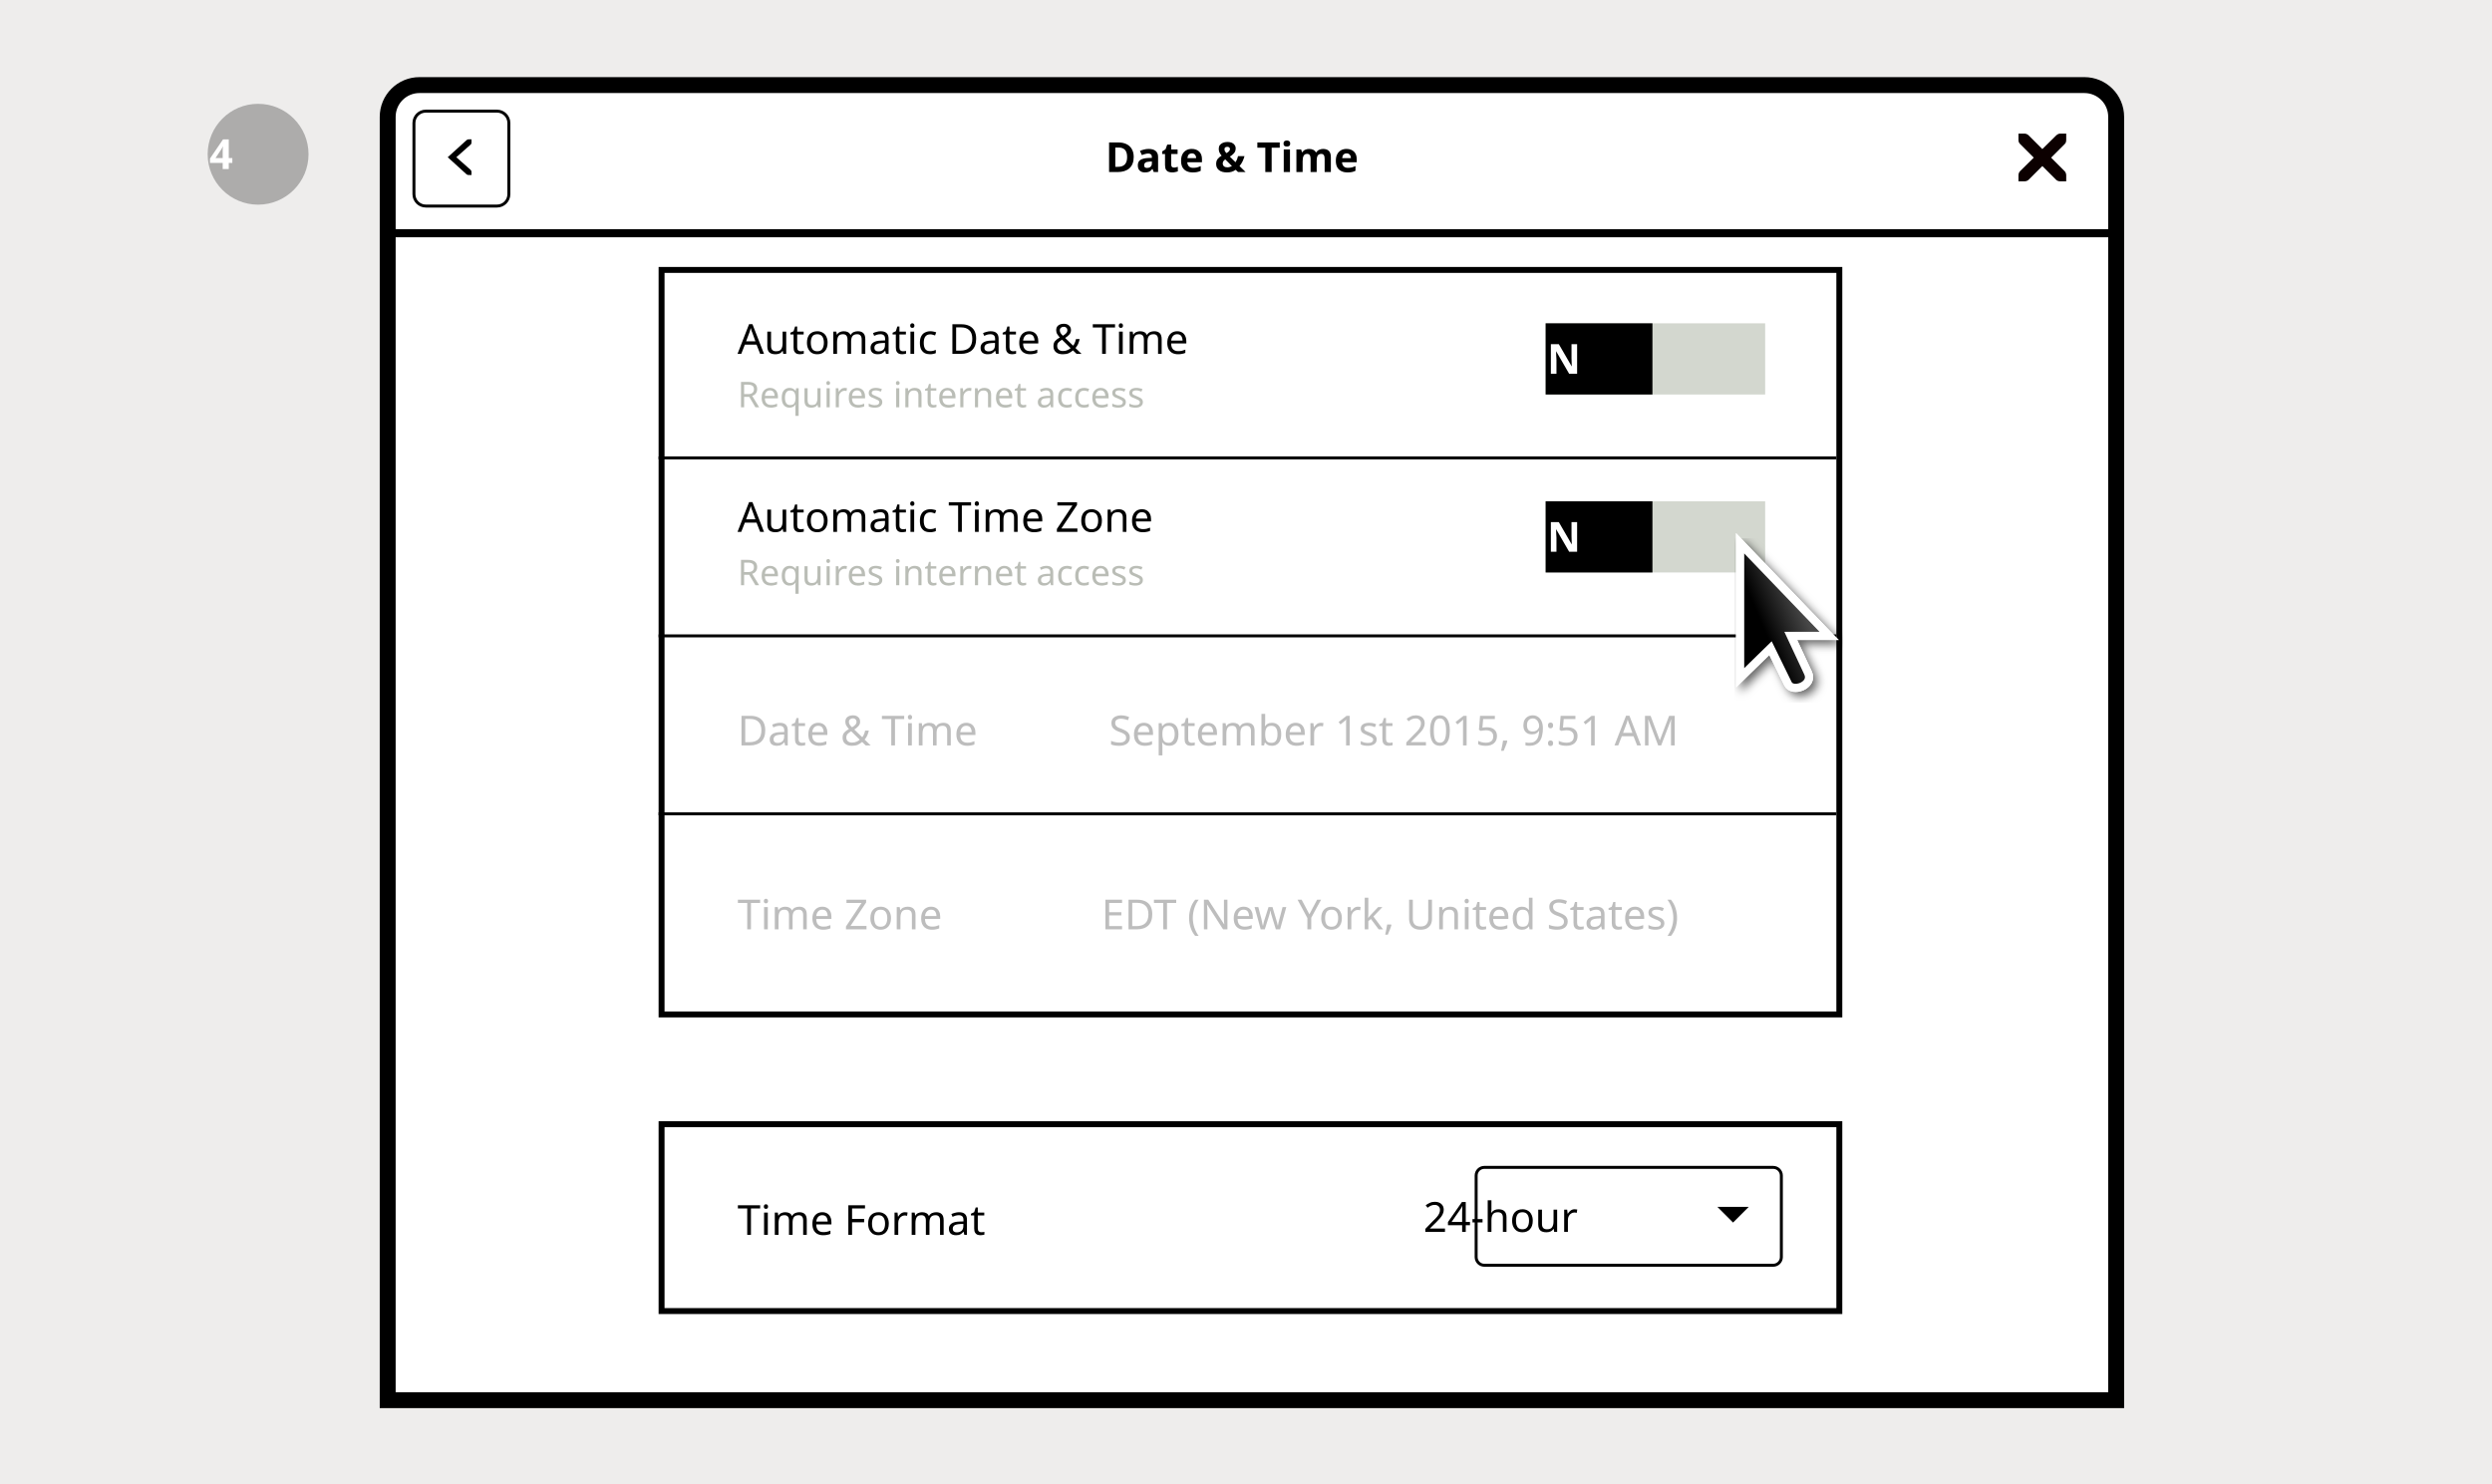
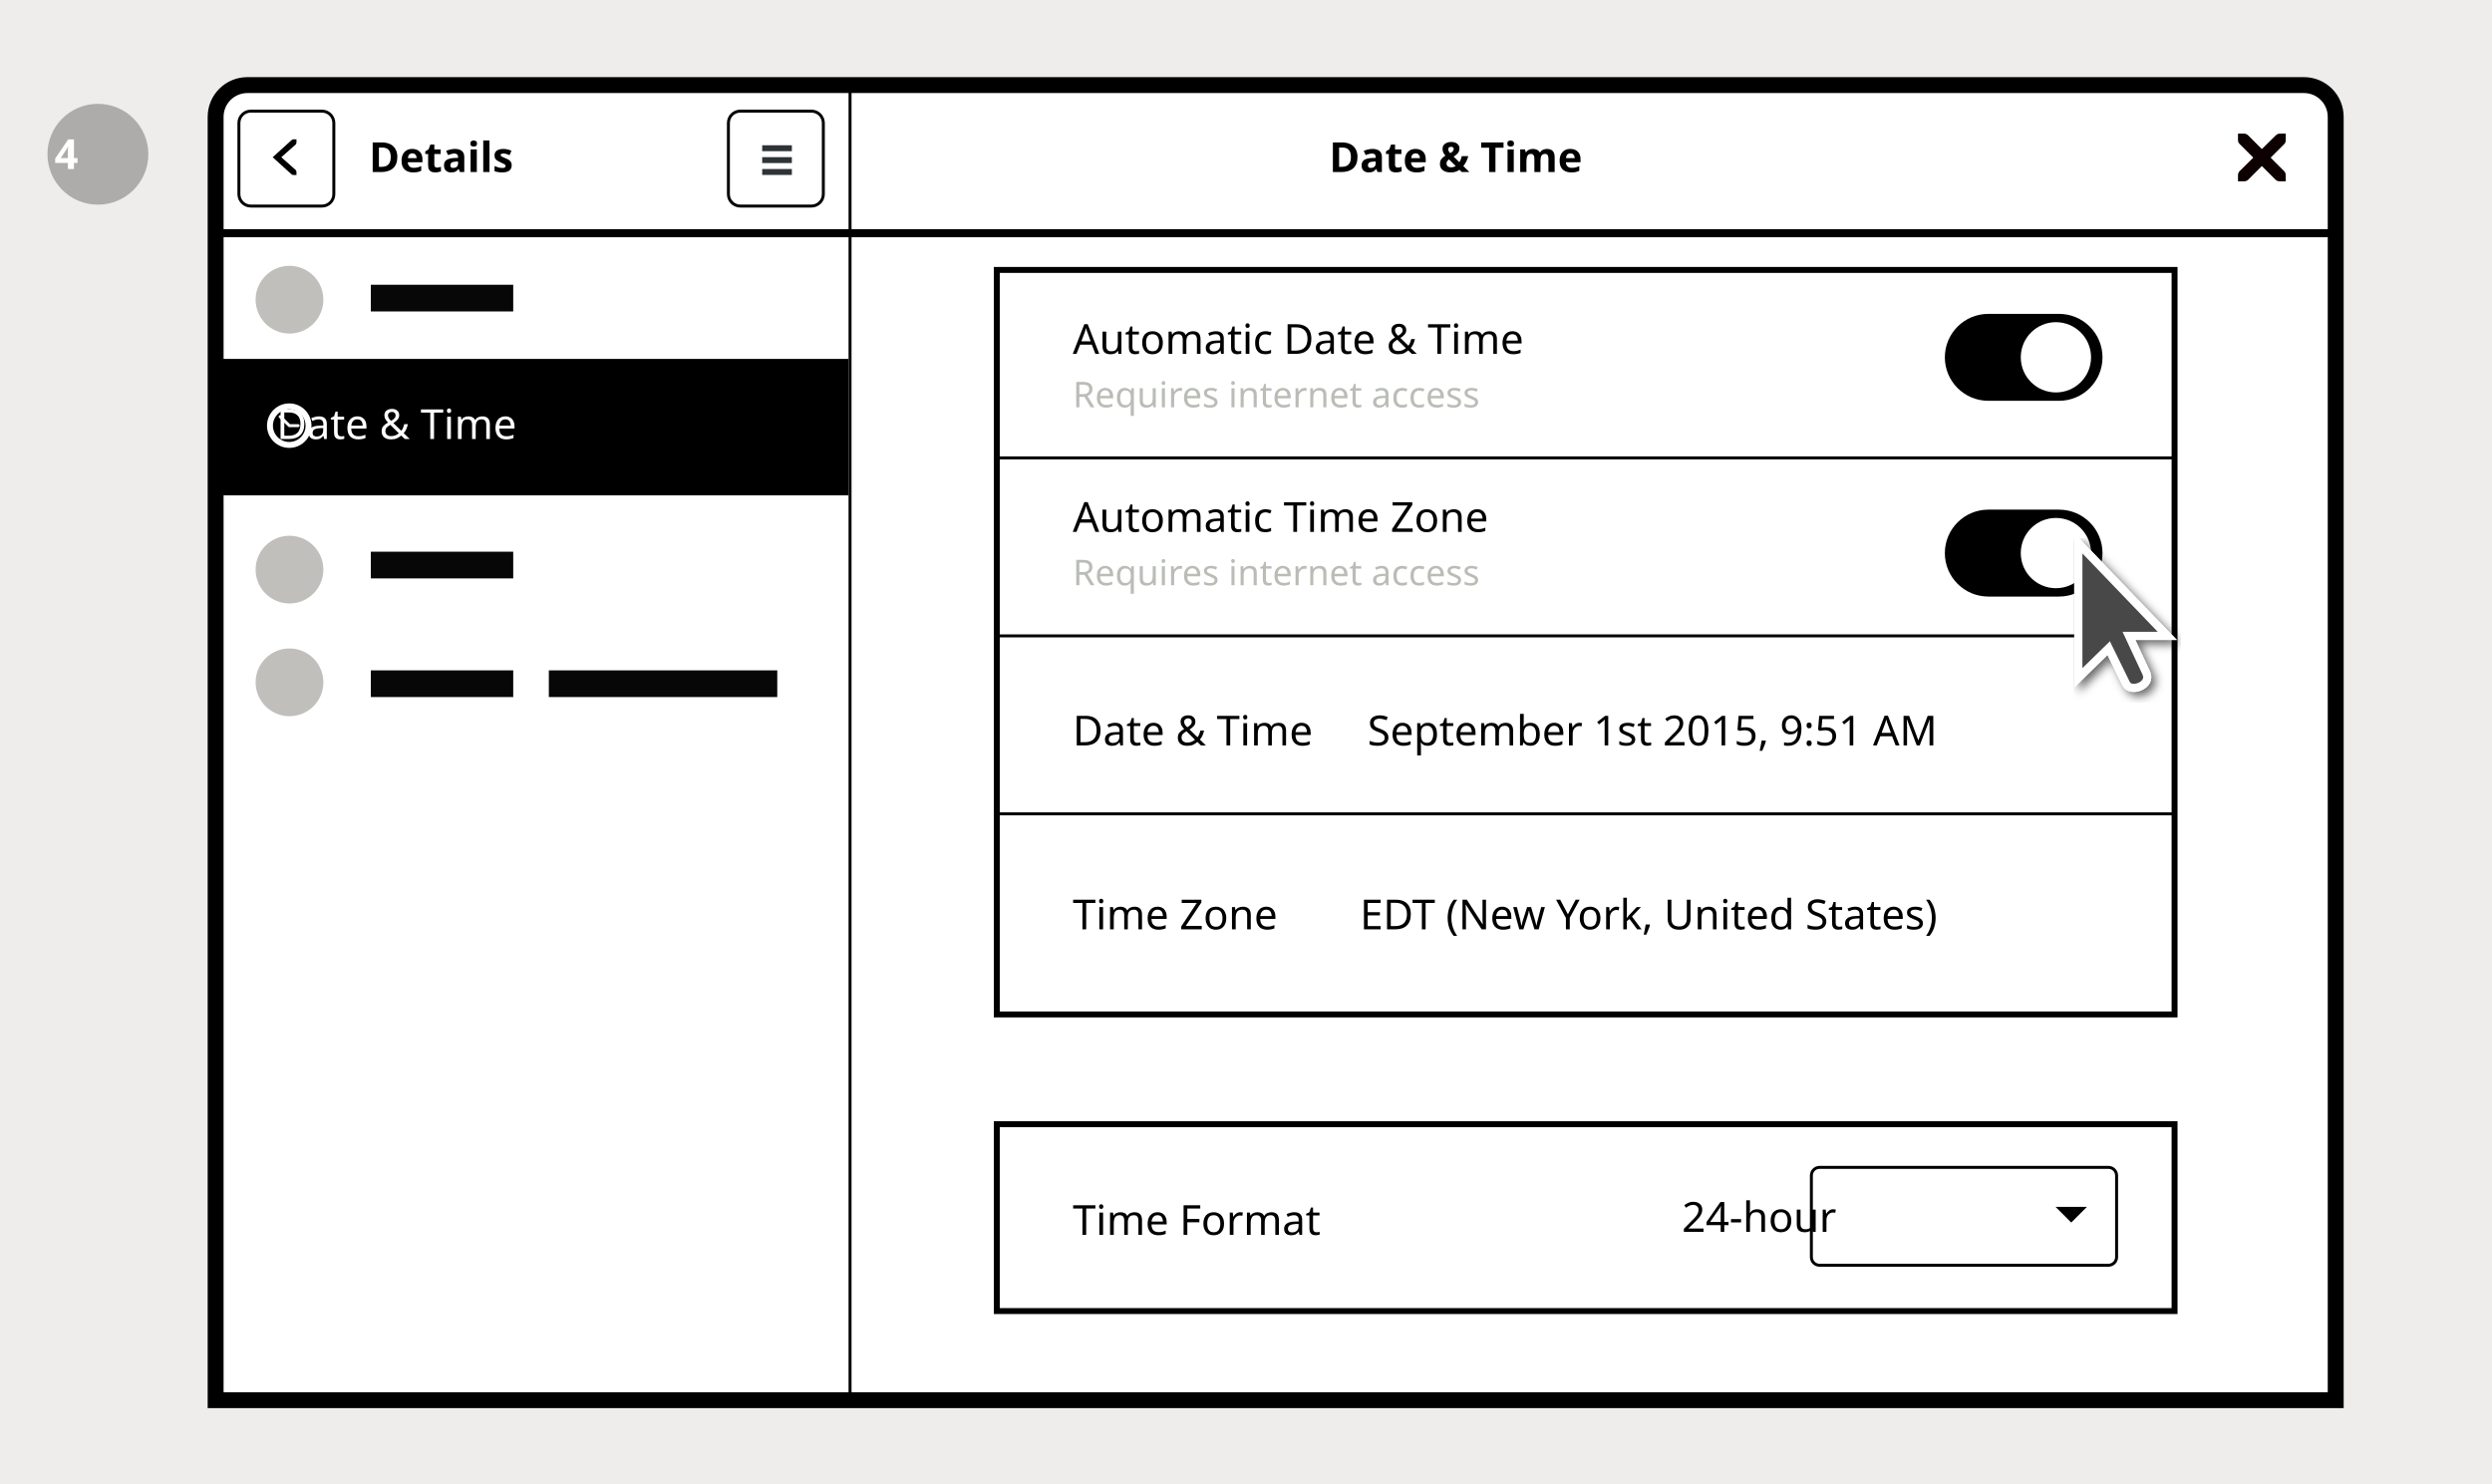
<svg xmlns="http://www.w3.org/2000/svg" xmlns:ns1="http://www.openswatchbook.org/uri/2009/osb" xmlns:xlink="http://www.w3.org/1999/xlink" width="840" height="500" id="svg10075" version="1.1">
  <defs id="defs10077">
    <linearGradient ns1:paint="gradient" id="RHEL7">
      <stop id="stop13323" offset="0" style="stop-color:#a3dbe8;stop-opacity:1;" />
      <stop id="stop13325" offset="1" style="stop-color:#a3dbe8;stop-opacity:1;" />
    </linearGradient>
    <linearGradient id="GNOME" ns1:paint="gradient">
      <stop style="stop-color:#eeedec;stop-opacity:1;" offset="0" id="stop11074" />
      <stop style="stop-color:#eeedec;stop-opacity:1" offset="1" id="stop11076" />
    </linearGradient>
    <linearGradient id="BLANK" ns1:paint="gradient">
      <stop style="stop-color:#eeedec;stop-opacity:0;" offset="0" id="stop7012" />
      <stop style="stop-color:#eeedec;stop-opacity:0" offset="1" id="stop7014" />
    </linearGradient>
    <linearGradient xlink:href="#GNOME" id="linearGradient7064" gradientTransform="matrix(1.183438,0,0,0.896461,5.70167,415.6038)" x1="-18.338" y1="490.549" x2="713.429" y2="490.549" gradientUnits="userSpaceOnUse" />
    <linearGradient xlink:href="#linearGradient5716" id="linearGradient5885" x1="29.09" y1="11.773" x2="33.971" y2="9.709" gradientUnits="userSpaceOnUse" />
    <linearGradient id="linearGradient5716">
      <stop style="stop-color:#000000;stop-opacity:1;" offset="0" id="stop5718" />
      <stop style="stop-color:#484848;stop-opacity:1;" offset="1" id="stop5720" />
    </linearGradient>
    <linearGradient xlink:href="#linearGradient5716" id="linearGradient17441" x1="29.09" y1="11.773" x2="33.971" y2="9.709" gradientUnits="userSpaceOnUse" />
    <linearGradient id="linearGradient17443">
      <stop style="stop-color:#000000;stop-opacity:1;" offset="0" id="stop17445" />
      <stop style="stop-color:#484848;stop-opacity:1;" offset="1" id="stop17447" />
    </linearGradient>
    <linearGradient y2="9.709" x2="33.971" y1="11.773" x1="29.09" gradientUnits="userSpaceOnUse" id="linearGradient17453" xlink:href="#linearGradient5716" />
    <linearGradient y2="9.709" x2="33.971" y1="11.773" x1="29.09" gradientUnits="userSpaceOnUse" id="linearGradient17455" xlink:href="#linearGradient5716" />
    <filter color-interpolation-filters="sRGB" x="-0.103" width="1.206" y="-0.065" height="1.131" id="filter5601">
      <feGaussianBlur stdDeviation="0.611" id="feGaussianBlur5603" />
    </filter>
-     <linearGradient y2="9.709" x2="33.971" y1="11.773" x1="29.09" gradientUnits="userSpaceOnUse" id="linearGradient17453-7" xlink:href="#linearGradient5716-4" />
+     <linearGradient y2="9.709" x2="33.971" y1="11.773" x1="29.09" gradientUnits="userSpaceOnUse" id="linearGradient17453-7" xlink:href="#linearGradient5716-4" gradientTransform="matrix(1.028173,0,0,1.028173,637.1435,666.9384)" />
    <linearGradient id="linearGradient5716-4">
      <stop style="stop-color:#000000;stop-opacity:1;" offset="0" id="stop5718-1" />
      <stop style="stop-color:#484848;stop-opacity:1;" offset="1" id="stop5720-6" />
    </linearGradient>
-     <linearGradient y2="9.709" x2="33.971" y1="11.773" x1="29.09" gradientUnits="userSpaceOnUse" id="linearGradient17455-1" xlink:href="#linearGradient5716-4" />
+     <linearGradient y2="9.709" x2="33.971" y1="11.773" x1="29.09" gradientUnits="userSpaceOnUse" id="linearGradient17455-1" xlink:href="#linearGradient5716-4" gradientTransform="matrix(1.028173,0,0,1.028173,637.1435,666.9384)" />
    <linearGradient id="linearGradient16929">
      <stop style="stop-color:#000000;stop-opacity:1;" offset="0" id="stop16931" />
      <stop style="stop-color:#484848;stop-opacity:1;" offset="1" id="stop16933" />
    </linearGradient>
  </defs>
  <g id="layer1" transform="translate(0,-992.3622)">
    <rect style="fill:url(#linearGradient7064)" id="background" width="866" height="656" x="-16" y="855.362" />
  </g>
  <g id="layer2" transform="translate(0,-540)">
-     <g id="g11020" transform="translate(-35,-139.3622)">
-       <path transform="translate(2,453.3622)" d="m 137,278 a 17,17 0 0 1 -17,17 17,17 0 0 1 -17,-17 17,17 0 0 1 17,-17 17,17 0 0 1 17,17 z" id="path11014" style="color:#000000;fill:#000000;fill-opacity:0.275;stroke:none;stroke-width:1.07;marker:none;visibility:visible;display:inline;overflow:visible;enable-background:accumulate" />
-       <text id="text11016" y="736.362" x="122.293" style="font-style:normal;font-variant:normal;font-weight:bold;font-stretch:normal;font-size:14px;line-height:125%;font-family:Cantarell;-inkscape-font-specification:'Cantarell Bold';text-align:center;letter-spacing:0px;word-spacing:0px;writing-mode:lr-tb;text-anchor:middle;fill:#ffffff;fill-opacity:1;stroke:none" xml:space="preserve">
-         <tspan y="736.362" x="122.293" id="tspan11018">4</tspan>
+     <g id="g11020" transform="translate(-89,-139.3622)">
+       <circle transform="translate(2,453.3622)" id="path11014" style="color:#000000;display:inline;overflow:visible;visibility:visible;fill:#000000;fill-opacity:0.275;stroke:none;stroke-width:1.07;marker:none;enable-background:accumulate" cx="120" cy="278" r="17" />
+       <text id="text11016" y="736.362" x="122.293" style="font-style:normal;font-variant:normal;font-weight:bold;font-stretch:normal;line-height:0%;font-family:Cantarell;-inkscape-font-specification:'Cantarell Bold';text-align:center;letter-spacing:0px;word-spacing:0px;writing-mode:lr-tb;text-anchor:middle;fill:#ffffff;fill-opacity:1;stroke:none" xml:space="preserve">
+         <tspan y="736.362" x="122.293" id="tspan11018" style="font-size:14px;line-height:1.25">4</tspan>
      </text>
    </g>
    <g style="display:inline" id="g4890" transform="matrix(2.683333,0,0,2.683333,-1275.51,-1072.854)">
-       <path style="display:inline;fill:#ffffff;fill-opacity:1;stroke:#000000;stroke-width:2;stroke-miterlimit:4;stroke-opacity:1" d="m 528.047,611.753 209.13,0 c 2.216,0 4,1.784 4,4 l 0,161.23 -4,0 -209.13,0 -4,0 0,-161.23 c 0,-2.216 1.784,-4 4,-4 z" id="path5430" />
-       <path id="path5361" d="m 524.598,630.362 c 212.461,0 216.298,0 216.298,0" style="display:inline;fill:none;stroke:#000000;stroke-width:1.015;stroke-linecap:butt;stroke-linejoin:miter;stroke-miterlimit:4;stroke-dasharray:none;stroke-opacity:1" />
-       <g style="display:inline;fill:#0c0000;fill-opacity:1" transform="matrix(0.7499781,0,0,0.7499781,725.9032,614.8478)" id="g5363">
-         <g transform="translate(-60,-518)" id="g5365" style="display:inline;fill:#0c0000;fill-opacity:1" />
-         <g style="fill:#0c0000;fill-opacity:1" transform="translate(-60,-518)" id="g5367" />
-         <g style="fill:#0c0000;fill-opacity:1" transform="translate(-60,-518)" id="g5369" />
-         <g style="fill:#0c0000;fill-opacity:1" transform="translate(-60,-518)" id="g5371">
-           <g transform="translate(19,-242)" id="g5373" style="display:inline;fill:#0c0000;fill-opacity:1">
-             <path d="m 45,764 1,0 c 0.01,-1.2e-4 0.021,-4.6e-4 0.031,0 0.255,0.011 0.51,0.129 0.688,0.312 L 49,766.594 51.312,764.312 C 51.578,764.082 51.759,764.007 52,764 l 1,0 0,1 c 0,0.286 -0.034,0.551 -0.25,0.75 l -2.281,2.281 2.25,2.25 C 52.907,770.469 53,770.735 53,771 l 0,1 -1,0 c -0.265,-10e-6 -0.531,-0.093 -0.719,-0.281 L 49,769.438 46.719,771.719 C 46.531,771.907 46.265,772 46,772 l -1,0 0,-1 c -3e-6,-0.265 0.093,-0.531 0.281,-0.719 l 2.281,-2.25 L 45.281,765.75 C 45.071,765.555 44.978,765.281 45,765 l 0,-1 z" id="path5375" style="color:#bebebe;font-style:normal;font-variant:normal;font-weight:normal;font-stretch:normal;font-size:xx-small;line-height:normal;font-family:'Andale Mono';-inkscape-font-specification:'Andale Mono';text-indent:0;text-align:start;text-decoration:none;text-decoration-line:none;letter-spacing:normal;word-spacing:normal;text-transform:none;direction:ltr;block-progression:tb;writing-mode:lr-tb;text-anchor:start;display:inline;overflow:visible;visibility:visible;fill:#0c0000;fill-opacity:1;fill-rule:nonzero;stroke:none;stroke-width:1.781;marker:none;enable-background:new" />
-           </g>
-         </g>
-         <g style="fill:#0c0000;fill-opacity:1" transform="translate(-60,-518)" id="g5377" />
-         <g style="fill:#0c0000;fill-opacity:1" transform="translate(-60,-518)" id="g5379" />
-         <g style="fill:#0c0000;fill-opacity:1" transform="translate(-60,-518)" id="g5381" />
-       </g>
-       <text xml:space="preserve" style="font-style:normal;font-variant:normal;font-weight:bold;font-stretch:normal;font-size:5.217px;line-height:125%;font-family:Cantarell;-inkscape-font-specification:'Cantarell Bold';text-align:center;letter-spacing:0px;word-spacing:0px;writing-mode:lr-tb;text-anchor:middle;display:inline;fill:#000000;fill-opacity:1;stroke:none" x="634.848" y="622.678" id="text12012">
-         <tspan id="tspan12014" x="634.848" y="622.678">Date &amp; Time</tspan>
+       <path style="display:inline;fill:#ffffff;fill-opacity:1;stroke:#000000;stroke-width:2;stroke-miterlimit:4;stroke-opacity:1" d="m 506.432,611.753 h 258.323 c 2.216,0 4,1.784 4,4 v 161.23 h -4 -258.323 -4 V 615.753 c 0,-2.216 1.784,-4 4,-4 z" id="path5430" />
+       <path id="path5361" d="M 502.983,630.362 H 768.474" style="display:inline;fill:none;stroke:#000000;stroke-width:1.015;stroke-linecap:butt;stroke-linejoin:miter;stroke-miterlimit:4;stroke-dasharray:none;stroke-opacity:1" />
+       <path style="color:#bebebe;font-style:normal;font-variant:normal;font-weight:normal;font-stretch:normal;font-size:xx-small;line-height:normal;font-family:'Andale Mono';-inkscape-font-specification:'Andale Mono';text-indent:0;text-align:start;text-decoration:none;text-decoration-line:none;letter-spacing:normal;word-spacing:normal;text-transform:none;writing-mode:lr-tb;direction:ltr;text-anchor:start;display:inline;overflow:visible;visibility:visible;fill:#0c0000;fill-opacity:1;fill-rule:nonzero;stroke:none;stroke-width:1.336;marker:none;enable-background:new" id="path5375" d="m 756.481,617.848 h 0.75 c 0.008,-9e-5 0.016,-3.5e-4 0.023,0 0.191,0.008 0.382,0.096 0.516,0.234 l 1.711,1.711 1.734,-1.711 c 0.199,-0.173 0.335,-0.229 0.516,-0.234 h 0.75 v 0.75 c 0,0.215 -0.026,0.413 -0.188,0.562 l -1.711,1.711 1.687,1.687 c 0.141,0.141 0.211,0.34 0.211,0.539 v 0.75 h -0.75 c -0.199,0 -0.398,-0.07 -0.539,-0.211 l -1.711,-1.711 -1.711,1.711 c -0.141,0.141 -0.34,0.211 -0.539,0.211 h -0.75 v -0.75 c 0,-0.199 0.07,-0.398 0.211,-0.539 l 1.711,-1.687 -1.711,-1.711 c -0.158,-0.146 -0.227,-0.352 -0.211,-0.562 z" />
+       <text xml:space="preserve" style="font-style:normal;font-variant:normal;font-weight:bold;font-stretch:normal;line-height:0%;font-family:Cantarell;-inkscape-font-specification:'Cantarell Bold';text-align:center;letter-spacing:0px;word-spacing:0px;writing-mode:lr-tb;text-anchor:middle;display:inline;fill:#000000;fill-opacity:1;stroke:none" x="669.134" y="622.678" id="text12012">
+         <tspan id="tspan12014" x="669.134" y="622.678" style="font-size:5.217px;line-height:1.25">Date &amp; Time</tspan>
      </text>
-       <rect style="color:#000000;clip-rule:nonzero;display:inline;overflow:visible;visibility:visible;opacity:1;isolation:auto;mix-blend-mode:normal;color-interpolation:sRGB;color-interpolation-filters:linearRGB;solid-color:#000000;solid-opacity:1;fill:#ffffff;fill-opacity:1;fill-rule:nonzero;stroke:#000000;stroke-width:0.745;stroke-linecap:butt;stroke-linejoin:miter;stroke-miterlimit:4;stroke-dasharray:none;stroke-dashoffset:0;stroke-opacity:1;marker:none;marker-start:none;marker-mid:none;marker-end:none;paint-order:normal;color-rendering:auto;image-rendering:auto;shape-rendering:auto;text-rendering:auto;enable-background:accumulate" id="rect9293" width="147.95" height="93.54" x="558.451" y="634.977" rx="0" ry="0" />
-       <text xml:space="preserve" style="font-style:normal;font-variant:normal;font-weight:normal;font-stretch:normal;font-size:5.217px;line-height:125%;font-family:Cantarell;-inkscape-font-specification:'Cantarell, Normal';text-align:start;letter-spacing:0px;word-spacing:0px;writing-mode:lr;text-anchor:start;display:inline;fill:#000000;fill-opacity:1;stroke:none;" x="567.994" y="645.524" id="text26176">
-         <tspan id="tspan26178" x="567.994" y="645.524">Automatic Date &amp; Time</tspan>
+       <rect style="color:#000000;clip-rule:nonzero;display:inline;overflow:visible;visibility:visible;opacity:1;isolation:auto;mix-blend-mode:normal;color-interpolation:sRGB;color-interpolation-filters:linearRGB;solid-color:#000000;solid-opacity:1;fill:#ffffff;fill-opacity:1;fill-rule:nonzero;stroke:#000000;stroke-width:0.745;stroke-linecap:butt;stroke-linejoin:miter;stroke-miterlimit:4;stroke-dasharray:none;stroke-dashoffset:0;stroke-opacity:1;marker:none;marker-start:none;marker-mid:none;marker-end:none;paint-order:normal;color-rendering:auto;image-rendering:auto;shape-rendering:auto;text-rendering:auto;enable-background:accumulate" id="rect9293" width="147.95" height="93.54" x="600.563" y="634.977" rx="0" ry="0" />
+       <text xml:space="preserve" style="font-style:normal;font-variant:normal;font-weight:normal;font-stretch:normal;line-height:0%;font-family:Cantarell;-inkscape-font-specification:'Cantarell, Normal';text-align:start;letter-spacing:0px;word-spacing:0px;writing-mode:lr-tb;text-anchor:start;display:inline;fill:#000000;fill-opacity:1;stroke:none" x="610.106" y="645.524" id="text26176">
+         <tspan id="tspan26178" x="610.106" y="645.524" style="font-size:5.217px;line-height:1.25">Automatic Date &amp; Time</tspan>
      </text>
-       <text id="text26182" y="652.232" x="567.994" style="font-style:normal;font-variant:normal;font-weight:normal;font-stretch:normal;font-size:4.472px;line-height:125%;font-family:Cantarell;-inkscape-font-specification:Cantarell;text-align:start;letter-spacing:0px;word-spacing:0px;writing-mode:lr-tb;text-anchor:start;display:inline;fill:#babdb6;fill-opacity:1;stroke:none;" xml:space="preserve">
-         <tspan y="652.232" x="567.994" id="tspan26184">Requires internet access</tspan>
+       <text id="text26182" y="652.232" x="610.106" style="font-style:normal;font-variant:normal;font-weight:normal;font-stretch:normal;line-height:0%;font-family:Cantarell;-inkscape-font-specification:Cantarell;text-align:start;letter-spacing:0px;word-spacing:0px;writing-mode:lr-tb;text-anchor:start;display:inline;fill:#babdb6;fill-opacity:1;stroke:none" xml:space="preserve">
+         <tspan y="652.232" x="610.106" id="tspan26184" style="font-size:4.472px;line-height:1.25">Requires internet access</tspan>
      </text>
      <g id="g9286" transform="translate(-17.51553,-52.91926)">
-         <g id="g3921" transform="matrix(0.3726708,0,0,0.3726708,493.0764,552.4813)" style="display:inline">
-           <rect style="fill:#d3d7cf;fill-opacity:1;stroke:none" id="rect3923" width="74" height="24" x="-594.422" y="-405.362" transform="scale(-1,-1)" />
-           <rect y="-405.362" x="-556.422" height="24" width="36" id="rect3925" style="fill:#000000;fill-opacity:1;stroke:none" transform="scale(-1,-1)" />
-         </g>
-         <text id="text28760" y="700.939" x="693.358" style="font-style:normal;font-variant:normal;font-weight:bold;font-stretch:normal;font-size:5.217px;line-height:125%;font-family:Cantarell;-inkscape-font-specification:'Cantarell Bold';text-align:center;letter-spacing:0px;word-spacing:0px;writing-mode:lr-tb;text-anchor:middle;display:inline;fill:#ffffff;fill-opacity:1;stroke:none" xml:space="preserve">
-           <tspan y="700.939" x="693.358" id="tspan28762">ON</tspan>
-         </text>
+         <g id="g3921" transform="matrix(0.3726708,0,0,0.3726708,493.0764,552.4813)" style="display:inline" />
      </g>
-       <g style="display:inline" id="g4705" transform="matrix(0.3726708,0,0,0.3726708,492.8318,424.7819)">
-         <rect transform="scale(-1,1)" style="color:#bebebe;display:inline;overflow:visible;visibility:visible;fill:none;stroke:none;stroke-width:1;marker:none;enable-background:new" id="rect10837-5-8-1" y="518" x="-116" height="16" width="16" />
-         <path style="color:#bebebe;font-style:normal;font-variant:normal;font-weight:normal;font-stretch:normal;font-size:medium;line-height:normal;font-family:'Andale Mono';-inkscape-font-specification:'Andale Mono';text-indent:0;text-align:start;text-decoration:none;text-decoration-line:none;letter-spacing:normal;word-spacing:normal;text-transform:none;direction:ltr;block-progression:tb;writing-mode:lr-tb;text-anchor:start;display:inline;overflow:visible;visibility:visible;fill:#000000;fill-opacity:1;fill-rule:nonzero;stroke:none;stroke-width:1.781;marker:none;enable-background:new" id="path10839-9-9-5" d="m 112.014,520 -1,0 c -0.01,-1.2e-4 -0.021,-4.6e-4 -0.031,0 -0.255,0.011 -0.51,0.129 -0.688,0.312 l -6.298,5.719 6.298,5.719 c 0.188,0.188 0.453,0.281 0.719,0.281 l 1,0 0,-1 c 0,-0.265 -0.093,-0.531 -0.281,-0.719 l -4.829,-4.281 4.829,-4.281 c 0.211,-0.195 0.303,-0.469 0.281,-0.75 z" />
+       <rect width="5.963" height="5.963" x="-514.074" y="617.825" id="rect10837-5-8-1" style="color:#bebebe;display:inline;overflow:visible;visibility:visible;fill:none;stroke:none;stroke-width:0.373;marker:none;enable-background:new" transform="scale(-1,1)" />
+       <path d="m 512.588,618.571 h -0.373 c -0.004,-4e-5 -0.008,-1.7e-4 -0.012,0 -0.095,0.004 -0.19,0.048 -0.256,0.116 l -2.347,2.131 2.347,2.131 c 0.07,0.07 0.169,0.105 0.268,0.105 h 0.373 v -0.373 c 0,-0.099 -0.035,-0.198 -0.105,-0.268 l -1.8,-1.595 1.8,-1.595 c 0.079,-0.072 0.113,-0.175 0.105,-0.28 z" id="path10839-9-9-5" style="color:#bebebe;font-style:normal;font-variant:normal;font-weight:normal;font-stretch:normal;font-size:medium;line-height:normal;font-family:'Andale Mono';-inkscape-font-specification:'Andale Mono';text-indent:0;text-align:start;text-decoration:none;text-decoration-line:none;letter-spacing:normal;word-spacing:normal;text-transform:none;writing-mode:lr-tb;direction:ltr;text-anchor:start;display:inline;overflow:visible;visibility:visible;fill:#000000;fill-opacity:1;fill-rule:nonzero;stroke:none;stroke-width:0.664;marker:none;enable-background:new" />
+       <rect style="color:#000000;display:inline;overflow:visible;visibility:visible;fill:none;stroke:#000000;stroke-width:0.373;stroke-miterlimit:4;stroke-dasharray:none;stroke-opacity:1;marker:none;enable-background:accumulate" id="rect15386" width="11.925" height="11.925" x="505.357" y="615.027" rx="1.491" ry="1.491" />
+       <path style="color:#000000;clip-rule:nonzero;display:inline;overflow:visible;visibility:visible;opacity:1;isolation:auto;mix-blend-mode:normal;color-interpolation:sRGB;color-interpolation-filters:linearRGB;solid-color:#000000;solid-opacity:1;fill:#ffffff;fill-opacity:1;fill-rule:nonzero;stroke:#000000;stroke-width:0.373;stroke-linecap:butt;stroke-linejoin:miter;stroke-miterlimit:4;stroke-dasharray:none;stroke-dashoffset:0;stroke-opacity:1;marker:none;marker-start:none;marker-mid:none;marker-end:none;paint-order:normal;color-rendering:auto;image-rendering:auto;shape-rendering:auto;text-rendering:auto;enable-background:accumulate" d="M 600.563,658.595 H 748.513" id="path9309" />
+       <text id="text9311" y="667.885" x="610.106" style="font-style:normal;font-variant:normal;font-weight:normal;font-stretch:normal;line-height:0%;font-family:Cantarell;-inkscape-font-specification:'Cantarell, Normal';text-align:start;letter-spacing:0px;word-spacing:0px;writing-mode:lr-tb;text-anchor:start;display:inline;fill:#000000;fill-opacity:1;stroke:none" xml:space="preserve">
+         <tspan y="667.885" x="610.106" id="tspan9313" style="font-size:5.217px;line-height:1.25">Automatic Time Zone</tspan>
+       </text>
+       <text xml:space="preserve" style="font-style:normal;font-variant:normal;font-weight:normal;font-stretch:normal;line-height:0%;font-family:Cantarell;-inkscape-font-specification:Cantarell;text-align:start;letter-spacing:0px;word-spacing:0px;writing-mode:lr-tb;text-anchor:start;display:inline;fill:#babdb6;fill-opacity:1;stroke:none" x="610.106" y="674.593" id="text9315">
+         <tspan id="tspan9317" x="610.106" y="674.593" style="font-size:4.472px;line-height:1.25">Requires internet access</tspan>
+       </text>
+       <path id="path9331" d="M 600.563,680.955 H 748.513" style="color:#000000;clip-rule:nonzero;display:inline;overflow:visible;visibility:visible;opacity:1;isolation:auto;mix-blend-mode:normal;color-interpolation:sRGB;color-interpolation-filters:linearRGB;solid-color:#000000;solid-opacity:1;fill:#ffffff;fill-opacity:1;fill-rule:nonzero;stroke:#000000;stroke-width:0.373;stroke-linecap:butt;stroke-linejoin:miter;stroke-miterlimit:4;stroke-dasharray:none;stroke-dashoffset:0;stroke-opacity:1;marker:none;marker-start:none;marker-mid:none;marker-end:none;paint-order:normal;color-rendering:auto;image-rendering:auto;shape-rendering:auto;text-rendering:auto;enable-background:accumulate" />
+       <rect ry="5.46" rx="5.46" y="665.095" x="719.656" height="10.92" width="19.804" id="rect939" style="display:inline;fill:#000000;fill-opacity:1;stroke:none;stroke-width:0.373" />
+       <circle r="4.414" cy="670.552" cx="733.608" id="circle941" style="opacity:1;vector-effect:none;fill:#ffffff;fill-opacity:1;stroke:none;stroke-width:5.963;stroke-linecap:round;stroke-linejoin:round;stroke-miterlimit:4;stroke-dasharray:none;stroke-dashoffset:0;stroke-opacity:1;marker:none;marker-start:none;marker-mid:none;marker-end:none;paint-order:normal" />
+       <path id="path5567" d="M 97.09,2.848 V 19.289 l 3.712,-3.624 2.121,4.331 c 0.52,1.171 3.221,0.23 2.453,-1.337 l -2.099,-4.497 h 4.685 z" style="color:#000000;display:block;overflow:visible;visibility:visible;opacity:0.6;fill:#000000;fill-opacity:1;fill-rule:nonzero;stroke:#000000;stroke-width:1;stroke-linecap:butt;stroke-linejoin:miter;stroke-miterlimit:10;stroke-dasharray:none;stroke-dashoffset:0;stroke-opacity:1;marker:none;filter:url(#filter5601);enable-background:accumulate" transform="matrix(1.028173,0,0,1.028173,637.1435,666.9384)" />
+       <path style="color:#000000;display:block;overflow:visible;visibility:visible;fill:url(#linearGradient17453-7);fill-opacity:1;fill-rule:nonzero;stroke:#ffffff;stroke-width:1.028;stroke-linecap:butt;stroke-linejoin:miter;stroke-miterlimit:10;stroke-dasharray:none;stroke-dashoffset:0;stroke-opacity:1;marker:none;enable-background:accumulate" d="m 736.423,669.322 v 16.903 l 3.817,-3.726 2.181,4.453 c 0.534,1.204 3.312,0.236 2.522,-1.375 l -2.158,-4.623 h 4.817 z" id="path5565" />
+       <path id="path6242" d="m 736.423,669.322 v 16.903 l 3.817,-3.726 2.181,4.453 c 0.534,1.204 3.312,0.236 2.522,-1.375 l -2.158,-4.623 h 4.817 z" style="color:#000000;display:block;overflow:visible;visibility:visible;fill:url(#linearGradient17455-1);fill-opacity:1;fill-rule:nonzero;stroke:#ffffff;stroke-width:1.028;stroke-linecap:butt;stroke-linejoin:miter;stroke-miterlimit:10;stroke-dasharray:none;stroke-dashoffset:0;stroke-opacity:1;marker:none;enable-background:accumulate" />
+       <path style="color:#000000;clip-rule:nonzero;display:inline;overflow:visible;visibility:visible;opacity:1;isolation:auto;mix-blend-mode:normal;color-interpolation:sRGB;color-interpolation-filters:linearRGB;solid-color:#000000;solid-opacity:1;fill:#ffffff;fill-opacity:1;fill-rule:nonzero;stroke:#000000;stroke-width:0.373;stroke-linecap:butt;stroke-linejoin:miter;stroke-miterlimit:4;stroke-dasharray:none;stroke-dashoffset:0;stroke-opacity:1;marker:none;marker-start:none;marker-mid:none;marker-end:none;paint-order:normal;color-rendering:auto;image-rendering:auto;shape-rendering:auto;text-rendering:auto;enable-background:accumulate" d="M 600.563,703.315 H 748.513" id="path9337" />
+       <text xml:space="preserve" style="font-style:normal;font-variant:normal;font-weight:normal;font-stretch:normal;line-height:0%;font-family:Cantarell;-inkscape-font-specification:'Cantarell, Normal';text-align:start;letter-spacing:0px;word-spacing:0px;writing-mode:lr-tb;text-anchor:start;display:inline;fill:#000000;fill-opacity:1;stroke:none" x="610.106" y="694.717" id="text9333">
+         <tspan style="font-size:5.217px;line-height:1.25" id="tspan9335" x="610.106" y="694.717">Date &amp; Time</tspan>
+       </text>
+       <text id="text9341" y="694.717" x="740.541" style="font-style:normal;font-variant:normal;font-weight:normal;font-stretch:normal;line-height:0%;font-family:Cantarell;-inkscape-font-specification:'Cantarell, Normal';text-align:end;letter-spacing:0px;word-spacing:0px;writing-mode:lr-tb;text-anchor:end;display:inline;fill:#000000;fill-opacity:1;stroke:none" xml:space="preserve">
+         <tspan style="font-size:5.217px;line-height:1.25" y="694.717" x="740.541" id="tspan9343">September 1st 2015, 9:51 AM</tspan>
+       </text>
+       <text id="text9345" y="717.823" x="610.106" style="font-style:normal;font-variant:normal;font-weight:normal;font-stretch:normal;line-height:0%;font-family:Cantarell;-inkscape-font-specification:'Cantarell, Normal';text-align:start;letter-spacing:0px;word-spacing:0px;writing-mode:lr-tb;text-anchor:start;display:inline;fill:#000000;fill-opacity:1;stroke:none" xml:space="preserve">
+         <tspan style="font-size:5.217px;line-height:1.25" y="717.823" x="610.106" id="tspan9347">Time Zone</tspan>
+       </text>
+       <text xml:space="preserve" style="font-style:normal;font-variant:normal;font-weight:normal;font-stretch:normal;line-height:0%;font-family:Cantarell;-inkscape-font-specification:'Cantarell, Normal';text-align:end;letter-spacing:0px;word-spacing:0px;writing-mode:lr-tb;text-anchor:end;display:inline;fill:#000000;fill-opacity:1;stroke:none" x="740.541" y="717.823" id="text9349">
+         <tspan style="font-size:5.217px;line-height:1.25" id="tspan9351" x="740.541" y="717.823">EDT (New York, United States)</tspan>
+       </text>
+       <rect ry="0" rx="0" y="742.306" x="600.563" height="23.478" width="147.95" id="rect9353" style="color:#000000;clip-rule:nonzero;display:inline;overflow:visible;visibility:visible;opacity:1;isolation:auto;mix-blend-mode:normal;color-interpolation:sRGB;color-interpolation-filters:linearRGB;solid-color:#000000;solid-opacity:1;fill:#ffffff;fill-opacity:1;fill-rule:nonzero;stroke:#000000;stroke-width:0.745;stroke-linecap:butt;stroke-linejoin:miter;stroke-miterlimit:4;stroke-dasharray:none;stroke-dashoffset:0;stroke-opacity:1;marker:none;marker-start:none;marker-mid:none;marker-end:none;paint-order:normal;color-rendering:auto;image-rendering:auto;shape-rendering:auto;text-rendering:auto;enable-background:accumulate" />
+       <text xml:space="preserve" style="font-style:normal;font-variant:normal;font-weight:normal;font-stretch:normal;line-height:0%;font-family:Cantarell;-inkscape-font-specification:'Cantarell, Normal';text-align:start;letter-spacing:0px;word-spacing:0px;writing-mode:lr-tb;text-anchor:start;display:inline;fill:#000000;fill-opacity:1;stroke:none" x="610.106" y="756.208" id="text9355">
+         <tspan style="font-size:5.217px;line-height:1.25" id="tspan9357" x="610.106" y="756.208">Time Format</tspan>
+       </text>
+       <rect style="color:#000000;clip-rule:nonzero;display:inline;overflow:visible;visibility:visible;opacity:1;isolation:auto;mix-blend-mode:normal;color-interpolation:sRGB;color-interpolation-filters:linearRGB;solid-color:#000000;solid-opacity:1;fill:#ffffff;fill-opacity:1;fill-rule:nonzero;stroke:#000000;stroke-width:0.373;stroke-linecap:butt;stroke-linejoin:miter;stroke-miterlimit:4;stroke-dasharray:none;stroke-dashoffset:0;stroke-opacity:1;marker:none;marker-start:none;marker-mid:none;marker-end:none;paint-order:normal;color-rendering:auto;image-rendering:auto;shape-rendering:auto;text-rendering:auto;enable-background:accumulate" id="rect9363" width="38.341" height="12.298" x="702.89" y="747.731" rx="1.025" ry="1.025" />
+       <text id="text9359" y="755.835" x="727.87" style="font-style:normal;font-variant:normal;font-weight:normal;font-stretch:normal;line-height:0%;font-family:Cantarell;-inkscape-font-specification:'Cantarell, Normal';text-align:end;letter-spacing:0px;word-spacing:0px;writing-mode:lr-tb;text-anchor:end;display:inline;fill:#000000;fill-opacity:1;stroke:none" xml:space="preserve">
+         <tspan style="font-size:5.217px;line-height:1.25" y="755.835" x="727.87" id="tspan9361">24-hour</tspan>
+       </text>
+       <path style="color:#000000;clip-rule:nonzero;display:inline;overflow:visible;visibility:visible;opacity:1;isolation:auto;mix-blend-mode:normal;color-interpolation:sRGB;color-interpolation-filters:linearRGB;solid-color:#000000;solid-opacity:1;fill:#000000;fill-opacity:1;fill-rule:nonzero;stroke:none;stroke-width:0.373;stroke-linecap:butt;stroke-linejoin:miter;stroke-miterlimit:4;stroke-dasharray:none;stroke-dashoffset:0;stroke-opacity:1;marker:none;marker-start:none;marker-mid:none;marker-end:none;paint-order:normal;color-rendering:auto;image-rendering:auto;shape-rendering:auto;text-rendering:auto;enable-background:accumulate" d="m 737.504,752.694 -1.97,1.97 -1.97,-1.97 z" id="rect9365" />
+       <text id="text946" y="622.678" x="541.681" style="font-style:normal;font-variant:normal;font-weight:bold;font-stretch:normal;line-height:0%;font-family:Cantarell;-inkscape-font-specification:'Cantarell Bold';text-align:center;letter-spacing:0px;word-spacing:0px;writing-mode:lr-tb;text-anchor:middle;display:inline;fill:#000000;fill-opacity:1;stroke:none" xml:space="preserve">
+         <tspan style="font-size:5.217px;line-height:1.25" y="622.678" x="541.681" id="tspan944">Details</tspan>
+       </text>
+       <rect transform="scale(-1,1)" style="color:#bebebe;display:inline;overflow:visible;visibility:visible;fill:none;stroke:none;stroke-width:0.373;marker:none;enable-background:new" id="rect948" y="617.825" x="-575.565" height="5.963" width="5.963" />
+       <rect ry="1.491" rx="1.491" y="615.027" x="566.847" height="11.925" width="11.925" id="rect952" style="color:#000000;display:inline;overflow:visible;visibility:visible;fill:none;stroke:#000000;stroke-width:0.373;stroke-miterlimit:4;stroke-dasharray:none;stroke-opacity:1;marker:none;enable-background:accumulate" />
+       <g id="g7352" transform="matrix(0.3726708,0,0,0.3726708,562.5214,515.3409)" style="display:inline;enable-background:new">
+         <rect style="color:#bebebe;display:inline;overflow:visible;visibility:visible;fill:none;stroke:none;stroke-width:1;marker:none" id="rect7354" width="16" height="16" x="20" y="276" />
+         <rect style="color:#bebebe;display:inline;overflow:visible;visibility:visible;fill:#2e3436;fill-opacity:1;stroke:none;stroke-width:1;marker:none" id="rect7356" width="10" height="2" x="23" y="279" />
+         <rect style="color:#bebebe;display:inline;overflow:visible;visibility:visible;fill:#2e3436;fill-opacity:1;stroke:none;stroke-width:1;marker:none" id="rect7358" width="10" height="2" x="23" y="283" />
+         <rect style="color:#bebebe;display:inline;overflow:visible;visibility:visible;fill:#2e3436;fill-opacity:1;stroke:none;stroke-width:1;marker:none" id="rect7360" width="10" height="2" x="23" y="287" />
      </g>
-       <rect style="color:#000000;display:inline;overflow:visible;visibility:visible;fill:none;stroke:#000000;stroke-width:0.373;stroke-miterlimit:4;stroke-dasharray:none;stroke-opacity:1;marker:none;enable-background:accumulate" id="rect15386" width="11.925" height="11.925" x="527.344" y="615.027" rx="1.491" ry="1.491" />
-       <path style="color:#000000;clip-rule:nonzero;display:inline;overflow:visible;visibility:visible;opacity:1;isolation:auto;mix-blend-mode:normal;color-interpolation:sRGB;color-interpolation-filters:linearRGB;solid-color:#000000;solid-opacity:1;fill:#ffffff;fill-opacity:1;fill-rule:nonzero;stroke:#000000;stroke-width:0.373;stroke-linecap:butt;stroke-linejoin:miter;stroke-miterlimit:4;stroke-dasharray:none;stroke-dashoffset:0;stroke-opacity:1;marker:none;marker-start:none;marker-mid:none;marker-end:none;paint-order:normal;color-rendering:auto;image-rendering:auto;shape-rendering:auto;text-rendering:auto;enable-background:accumulate" d="m 558.078,658.595 147.95,0" id="path9309" />
-       <text id="text9311" y="667.885" x="567.994" style="font-style:normal;font-variant:normal;font-weight:normal;font-stretch:normal;font-size:5.217px;line-height:125%;font-family:Cantarell;-inkscape-font-specification:'Cantarell, Normal';text-align:start;letter-spacing:0px;word-spacing:0px;writing-mode:lr;text-anchor:start;display:inline;fill:#000000;fill-opacity:1;stroke:none;" xml:space="preserve">
-         <tspan y="667.885" x="567.994" id="tspan9313">Automatic Time Zone</tspan>
+       <rect style="opacity:1;vector-effect:none;fill:#000000;fill-opacity:1;stroke:none;stroke-width:5.963;stroke-linecap:round;stroke-linejoin:round;stroke-miterlimit:4;stroke-dasharray:none;stroke-dashoffset:0;stroke-opacity:1;marker:none;marker-start:none;marker-mid:none;marker-end:none;paint-order:normal" id="rect7822" width="79.006" height="17.143" x="502.923" y="646.157" />
+       <g id="g24827" transform="matrix(0.3726708,0,0,0.3726708,440.687,454.6039)" style="fill:#ffffff;enable-background:new">
+         <circle style="color:#000000;display:inline;overflow:visible;visibility:visible;fill:none;stroke:#ffffff;stroke-width:2.154;stroke-linecap:round;stroke-linejoin:round;stroke-miterlimit:4;stroke-dasharray:none;stroke-dashoffset:0;stroke-opacity:1;marker:none;enable-background:new" id="path24839" transform="matrix(0.9285714,0,0,0.9285714,198.8573,238.4286)" cx="-9" cy="321" r="7" />
+         <path style="color:#000000;display:inline;overflow:visible;visibility:visible;fill:none;stroke:#f7f7f7;stroke-width:1;stroke-linecap:round;stroke-linejoin:round;stroke-miterlimit:4;stroke-dasharray:none;stroke-dashoffset:0;stroke-opacity:1;marker:none;enable-background:new" d="m -13.562,316.469 3.111,3.045 m 0.003,-0.013 h 2.949" id="path25609" transform="translate(201.0002,217)" />
+       </g>
+       <text id="text7826" y="656.219" x="536.091" style="font-style:normal;font-variant:normal;font-weight:normal;font-stretch:normal;line-height:0%;font-family:Cantarell;-inkscape-font-specification:Cantarell;text-align:center;letter-spacing:0px;word-spacing:0px;writing-mode:lr-tb;text-anchor:middle;display:inline;fill:#ffffff;fill-opacity:1;stroke:none" xml:space="preserve">
+         <tspan style="font-style:normal;font-variant:normal;font-weight:normal;font-stretch:normal;font-size:5.217px;line-height:1.25;font-family:Cantarell;-inkscape-font-specification:Cantarell;fill:#ffffff" y="656.219" x="536.091" id="tspan7824">Date &amp; Time</tspan>
      </text>
-       <text xml:space="preserve" style="font-style:normal;font-variant:normal;font-weight:normal;font-stretch:normal;font-size:4.472px;line-height:125%;font-family:Cantarell;-inkscape-font-specification:Cantarell;text-align:start;letter-spacing:0px;word-spacing:0px;writing-mode:lr-tb;text-anchor:start;display:inline;fill:#babdb6;fill-opacity:1;stroke:none;" x="567.994" y="674.593" id="text9315">
-         <tspan id="tspan9317" x="567.994" y="674.593">Requires internet access</tspan>
-       </text>
-       <g transform="translate(-17.51553,-30.55901)" id="g9319">
-         <g style="display:inline" transform="matrix(0.3726708,0,0,0.3726708,493.0764,552.4813)" id="g9321">
-           <rect transform="scale(-1,-1)" y="-405.362" x="-594.422" height="24" width="74" id="rect9323" style="fill:#d3d7cf;fill-opacity:1;stroke:none" />
-           <rect transform="scale(-1,-1)" style="fill:#000000;fill-opacity:1;stroke:none" id="rect9325" width="36" height="24" x="-556.422" y="-405.362" />
-         </g>
-         <text xml:space="preserve" style="font-style:normal;font-variant:normal;font-weight:bold;font-stretch:normal;font-size:5.217px;line-height:125%;font-family:Cantarell;-inkscape-font-specification:'Cantarell Bold';text-align:center;letter-spacing:0px;word-spacing:0px;writing-mode:lr-tb;text-anchor:middle;display:inline;fill:#ffffff;fill-opacity:1;stroke:none" x="693.358" y="700.939" id="text9327">
-           <tspan id="tspan9329" x="693.358" y="700.939">ON</tspan>
-         </text>
-       </g>
-       <path id="path9331" d="m 558.078,680.955 147.95,0" style="color:#000000;clip-rule:nonzero;display:inline;overflow:visible;visibility:visible;opacity:1;isolation:auto;mix-blend-mode:normal;color-interpolation:sRGB;color-interpolation-filters:linearRGB;solid-color:#000000;solid-opacity:1;fill:#ffffff;fill-opacity:1;fill-rule:nonzero;stroke:#000000;stroke-width:0.373;stroke-linecap:butt;stroke-linejoin:miter;stroke-miterlimit:4;stroke-dasharray:none;stroke-dashoffset:0;stroke-opacity:1;marker:none;marker-start:none;marker-mid:none;marker-end:none;paint-order:normal;color-rendering:auto;image-rendering:auto;shape-rendering:auto;text-rendering:auto;enable-background:accumulate" />
-       <g style="display:inline" id="default-pointer-c" transform="matrix(1.028173,0,0,1.028173,666.5844,666.9384)">
-         <path style="color:#000000;display:block;overflow:visible;visibility:visible;opacity:0.6;fill:#000000;fill-opacity:1;fill-rule:nonzero;stroke:#000000;stroke-width:1;stroke-linecap:butt;stroke-linejoin:miter;stroke-miterlimit:10;stroke-dasharray:none;stroke-dashoffset:0;stroke-opacity:1;marker:none;filter:url(#filter5601);enable-background:accumulate" d="m 27.135,2.848 0,16.44 3.712,-3.624 2.121,4.331 c 0.52,1.171 3.221,0.23 2.453,-1.337 l -2.099,-4.497 4.685,0 L 27.135,2.848 Z" id="path5567" />
-         <path id="path5565" d="m 26.605,2.318 0,16.44 3.712,-3.624 2.121,4.331 c 0.52,1.171 3.221,0.23 2.453,-1.337 l -2.099,-4.497 4.685,0 L 26.605,2.318 Z" style="color:#000000;display:block;overflow:visible;visibility:visible;fill:url(#linearGradient17453-7);fill-opacity:1;fill-rule:nonzero;stroke:#ffffff;stroke-width:1;stroke-linecap:butt;stroke-linejoin:miter;stroke-miterlimit:10;stroke-dasharray:none;stroke-dashoffset:0;stroke-opacity:1;marker:none;enable-background:accumulate" />
-         <path style="color:#000000;display:block;overflow:visible;visibility:visible;fill:url(#linearGradient17455-1);fill-opacity:1;fill-rule:nonzero;stroke:#ffffff;stroke-width:1;stroke-linecap:butt;stroke-linejoin:miter;stroke-miterlimit:10;stroke-dasharray:none;stroke-dashoffset:0;stroke-opacity:1;marker:none;enable-background:accumulate" d="m 26.605,2.318 0,16.44 3.712,-3.624 2.121,4.331 c 0.52,1.171 3.221,0.23 2.453,-1.337 l -2.099,-4.497 4.685,0 L 26.605,2.318 Z" id="path6242" />
-       </g>
-       <path style="color:#000000;clip-rule:nonzero;display:inline;overflow:visible;visibility:visible;opacity:1;isolation:auto;mix-blend-mode:normal;color-interpolation:sRGB;color-interpolation-filters:linearRGB;solid-color:#000000;solid-opacity:1;fill:#ffffff;fill-opacity:1;fill-rule:nonzero;stroke:#000000;stroke-width:0.373;stroke-linecap:butt;stroke-linejoin:miter;stroke-miterlimit:4;stroke-dasharray:none;stroke-dashoffset:0;stroke-opacity:1;marker:none;marker-start:none;marker-mid:none;marker-end:none;paint-order:normal;color-rendering:auto;image-rendering:auto;shape-rendering:auto;text-rendering:auto;enable-background:accumulate" d="m 558.078,703.315 147.95,0" id="path9337" />
-       <g id="g9368" style="opacity:0.26">
-         <text id="text9333" y="694.717" x="567.994" style="font-style:normal;font-variant:normal;font-weight:normal;font-stretch:normal;font-size:5.217px;line-height:125%;font-family:Cantarell;-inkscape-font-specification:'Cantarell, Normal';text-align:start;letter-spacing:0px;word-spacing:0px;writing-mode:lr-tb;text-anchor:start;display:inline;fill:#000000;fill-opacity:1;stroke:none" xml:space="preserve">
-           <tspan y="694.717" x="567.994" id="tspan9335">Date &amp; Time</tspan>
-         </text>
-         <text xml:space="preserve" style="font-style:normal;font-variant:normal;font-weight:normal;font-stretch:normal;font-size:5.217px;line-height:125%;font-family:Cantarell;-inkscape-font-specification:'Cantarell, Normal';text-align:end;letter-spacing:0px;word-spacing:0px;writing-mode:lr-tb;text-anchor:end;display:inline;fill:#000000;fill-opacity:1;stroke:none" x="698.429" y="694.717" id="text9341">
-           <tspan id="tspan9343" x="698.429" y="694.717">September 1st 2015, 9:51 AM</tspan>
-         </text>
-         <text xml:space="preserve" style="font-style:normal;font-variant:normal;font-weight:normal;font-stretch:normal;font-size:5.217px;line-height:125%;font-family:Cantarell;-inkscape-font-specification:'Cantarell, Normal';text-align:start;letter-spacing:0px;word-spacing:0px;writing-mode:lr-tb;text-anchor:start;display:inline;fill:#000000;fill-opacity:1;stroke:none" x="567.994" y="717.823" id="text9345">
-           <tspan id="tspan9347" x="567.994" y="717.823">Time Zone</tspan>
-         </text>
-         <text id="text9349" y="717.823" x="698.429" style="font-style:normal;font-variant:normal;font-weight:normal;font-stretch:normal;font-size:5.217px;line-height:125%;font-family:Cantarell;-inkscape-font-specification:'Cantarell, Normal';text-align:end;letter-spacing:0px;word-spacing:0px;writing-mode:lr-tb;text-anchor:end;display:inline;fill:#000000;fill-opacity:1;stroke:none" xml:space="preserve">
-           <tspan y="717.823" x="698.429" id="tspan9351">EDT (New York, United States)</tspan>
-         </text>
-       </g>
-       <rect ry="0" rx="0" y="742.306" x="558.451" height="23.478" width="147.95" id="rect9353" style="color:#000000;clip-rule:nonzero;display:inline;overflow:visible;visibility:visible;opacity:1;isolation:auto;mix-blend-mode:normal;color-interpolation:sRGB;color-interpolation-filters:linearRGB;solid-color:#000000;solid-opacity:1;fill:#ffffff;fill-opacity:1;fill-rule:nonzero;stroke:#000000;stroke-width:0.745;stroke-linecap:butt;stroke-linejoin:miter;stroke-miterlimit:4;stroke-dasharray:none;stroke-dashoffset:0;stroke-opacity:1;marker:none;marker-start:none;marker-mid:none;marker-end:none;paint-order:normal;color-rendering:auto;image-rendering:auto;shape-rendering:auto;text-rendering:auto;enable-background:accumulate" />
-       <g id="g9378" transform="translate(0,0.3726708)" style="opacity:1">
-         <text id="text9355" y="755.835" x="567.994" style="font-style:normal;font-variant:normal;font-weight:normal;font-stretch:normal;font-size:5.217px;line-height:125%;font-family:Cantarell;-inkscape-font-specification:'Cantarell, Normal';text-align:start;letter-spacing:0px;word-spacing:0px;writing-mode:lr-tb;text-anchor:start;display:inline;fill:#000000;fill-opacity:1;stroke:none" xml:space="preserve">
-           <tspan y="755.835" x="567.994" id="tspan9357">Time Format</tspan>
-         </text>
-         <rect ry="1.025" rx="1.025" y="747.359" x="660.778" height="12.298" width="38.341" id="rect9363" style="color:#000000;clip-rule:nonzero;display:inline;overflow:visible;visibility:visible;opacity:1;isolation:auto;mix-blend-mode:normal;color-interpolation:sRGB;color-interpolation-filters:linearRGB;solid-color:#000000;solid-opacity:1;fill:#ffffff;fill-opacity:1;fill-rule:nonzero;stroke:#000000;stroke-width:0.373;stroke-linecap:butt;stroke-linejoin:miter;stroke-miterlimit:4;stroke-dasharray:none;stroke-dashoffset:0;stroke-opacity:1;marker:none;marker-start:none;marker-mid:none;marker-end:none;paint-order:normal;color-rendering:auto;image-rendering:auto;shape-rendering:auto;text-rendering:auto;enable-background:accumulate" />
-         <text xml:space="preserve" style="font-style:normal;font-variant:normal;font-weight:normal;font-stretch:normal;font-size:5.217px;line-height:125%;font-family:Cantarell;-inkscape-font-specification:'Cantarell, Normal';text-align:end;letter-spacing:0px;word-spacing:0px;writing-mode:lr-tb;text-anchor:end;display:inline;fill:#000000;fill-opacity:1;stroke:none" x="685.758" y="755.462" id="text9359">
-           <tspan id="tspan9361" x="685.758" y="755.462">24-hour</tspan>
-         </text>
-         <path id="rect9365" d="m 695.02,752.321 -1.97,1.97 -1.97,-1.97 z" style="color:#000000;clip-rule:nonzero;display:inline;overflow:visible;visibility:visible;opacity:1;isolation:auto;mix-blend-mode:normal;color-interpolation:sRGB;color-interpolation-filters:linearRGB;solid-color:#000000;solid-opacity:1;fill:#000000;fill-opacity:1;fill-rule:nonzero;stroke:none;stroke-width:0.373;stroke-linecap:butt;stroke-linejoin:miter;stroke-miterlimit:4;stroke-dasharray:none;stroke-dashoffset:0;stroke-opacity:1;marker:none;marker-start:none;marker-mid:none;marker-end:none;paint-order:normal;color-rendering:auto;image-rendering:auto;shape-rendering:auto;text-rendering:auto;enable-background:accumulate" />
-       </g>
+       <path style="opacity:1;vector-effect:none;fill:#ffffff;fill-opacity:1;stroke:#000000;stroke-width:0.373;stroke-linecap:round;stroke-linejoin:round;stroke-miterlimit:4;stroke-dasharray:none;stroke-dashoffset:0;stroke-opacity:1;marker:none;marker-start:none;marker-mid:none;marker-end:none;paint-order:normal" d="m 582.127,611.301 v 164.918" id="path7828" />
+       <rect style="opacity:1;vector-effect:none;fill:#070707;fill-opacity:1;stroke:none;stroke-width:0.373;stroke-linecap:round;stroke-linejoin:round;stroke-miterlimit:4;stroke-dasharray:none;stroke-dashoffset:0;stroke-opacity:1;marker:none;marker-start:none;marker-mid:none;marker-end:none;paint-order:normal" id="rect7830" width="17.888" height="3.354" x="521.929" y="636.84" />
+       <rect y="670.38" x="521.929" height="3.354" width="17.888" id="rect7832" style="opacity:1;vector-effect:none;fill:#070707;fill-opacity:1;stroke:none;stroke-width:0.373;stroke-linecap:round;stroke-linejoin:round;stroke-miterlimit:4;stroke-dasharray:none;stroke-dashoffset:0;stroke-opacity:1;marker:none;marker-start:none;marker-mid:none;marker-end:none;paint-order:normal" />
+       <rect style="opacity:1;vector-effect:none;fill:#070707;fill-opacity:1;stroke:none;stroke-width:0.373;stroke-linecap:round;stroke-linejoin:round;stroke-miterlimit:4;stroke-dasharray:none;stroke-dashoffset:0;stroke-opacity:1;marker:none;marker-start:none;marker-mid:none;marker-end:none;paint-order:normal" id="rect7834" width="17.888" height="3.354" x="521.929" y="685.287" />
+       <rect y="685.287" x="544.29" height="3.354" width="28.696" id="rect7836" style="opacity:1;vector-effect:none;fill:#070707;fill-opacity:1;stroke:none;stroke-width:0.373;stroke-linecap:round;stroke-linejoin:round;stroke-miterlimit:4;stroke-dasharray:none;stroke-dashoffset:0;stroke-opacity:1;marker:none;marker-start:none;marker-mid:none;marker-end:none;paint-order:normal" />
+       <circle style="opacity:1;vector-effect:none;fill:#c0bfbc;fill-opacity:1;stroke:none;stroke-width:0.373;stroke-linecap:round;stroke-linejoin:round;stroke-miterlimit:4;stroke-dasharray:none;stroke-dashoffset:0;stroke-opacity:1;marker:none;marker-start:none;marker-mid:none;marker-end:none;paint-order:normal" id="path7840" cx="511.711" cy="638.717" r="4.256" />
+       <circle r="4.256" cy="672.63" cx="511.711" id="circle7842" style="opacity:1;vector-effect:none;fill:#c0bfbc;fill-opacity:1;stroke:none;stroke-width:0.373;stroke-linecap:round;stroke-linejoin:round;stroke-miterlimit:4;stroke-dasharray:none;stroke-dashoffset:0;stroke-opacity:1;marker:none;marker-start:none;marker-mid:none;marker-end:none;paint-order:normal" />
+       <circle style="opacity:1;vector-effect:none;fill:#c0bfbc;fill-opacity:1;stroke:none;stroke-width:0.373;stroke-linecap:round;stroke-linejoin:round;stroke-miterlimit:4;stroke-dasharray:none;stroke-dashoffset:0;stroke-opacity:1;marker:none;marker-start:none;marker-mid:none;marker-end:none;paint-order:normal" id="circle7844" cx="511.711" cy="686.791" r="4.256" />
    </g>
+     <rect style="display:inline;fill:#000000;fill-opacity:1;stroke:none;stroke-width:1" id="rect3923" width="53.14" height="29.303" x="655.567" y="645.818" rx="14.652" ry="14.652" />
+     <circle style="opacity:1;vector-effect:none;fill:#ffffff;fill-opacity:1;stroke:none;stroke-width:16;stroke-linecap:round;stroke-linejoin:round;stroke-miterlimit:4;stroke-dasharray:none;stroke-dashoffset:0;stroke-opacity:1;marker:none;marker-start:none;marker-mid:none;marker-end:none;paint-order:normal" id="path915" cx="693.004" cy="660.46" r="11.844" />
  </g>
</svg>
